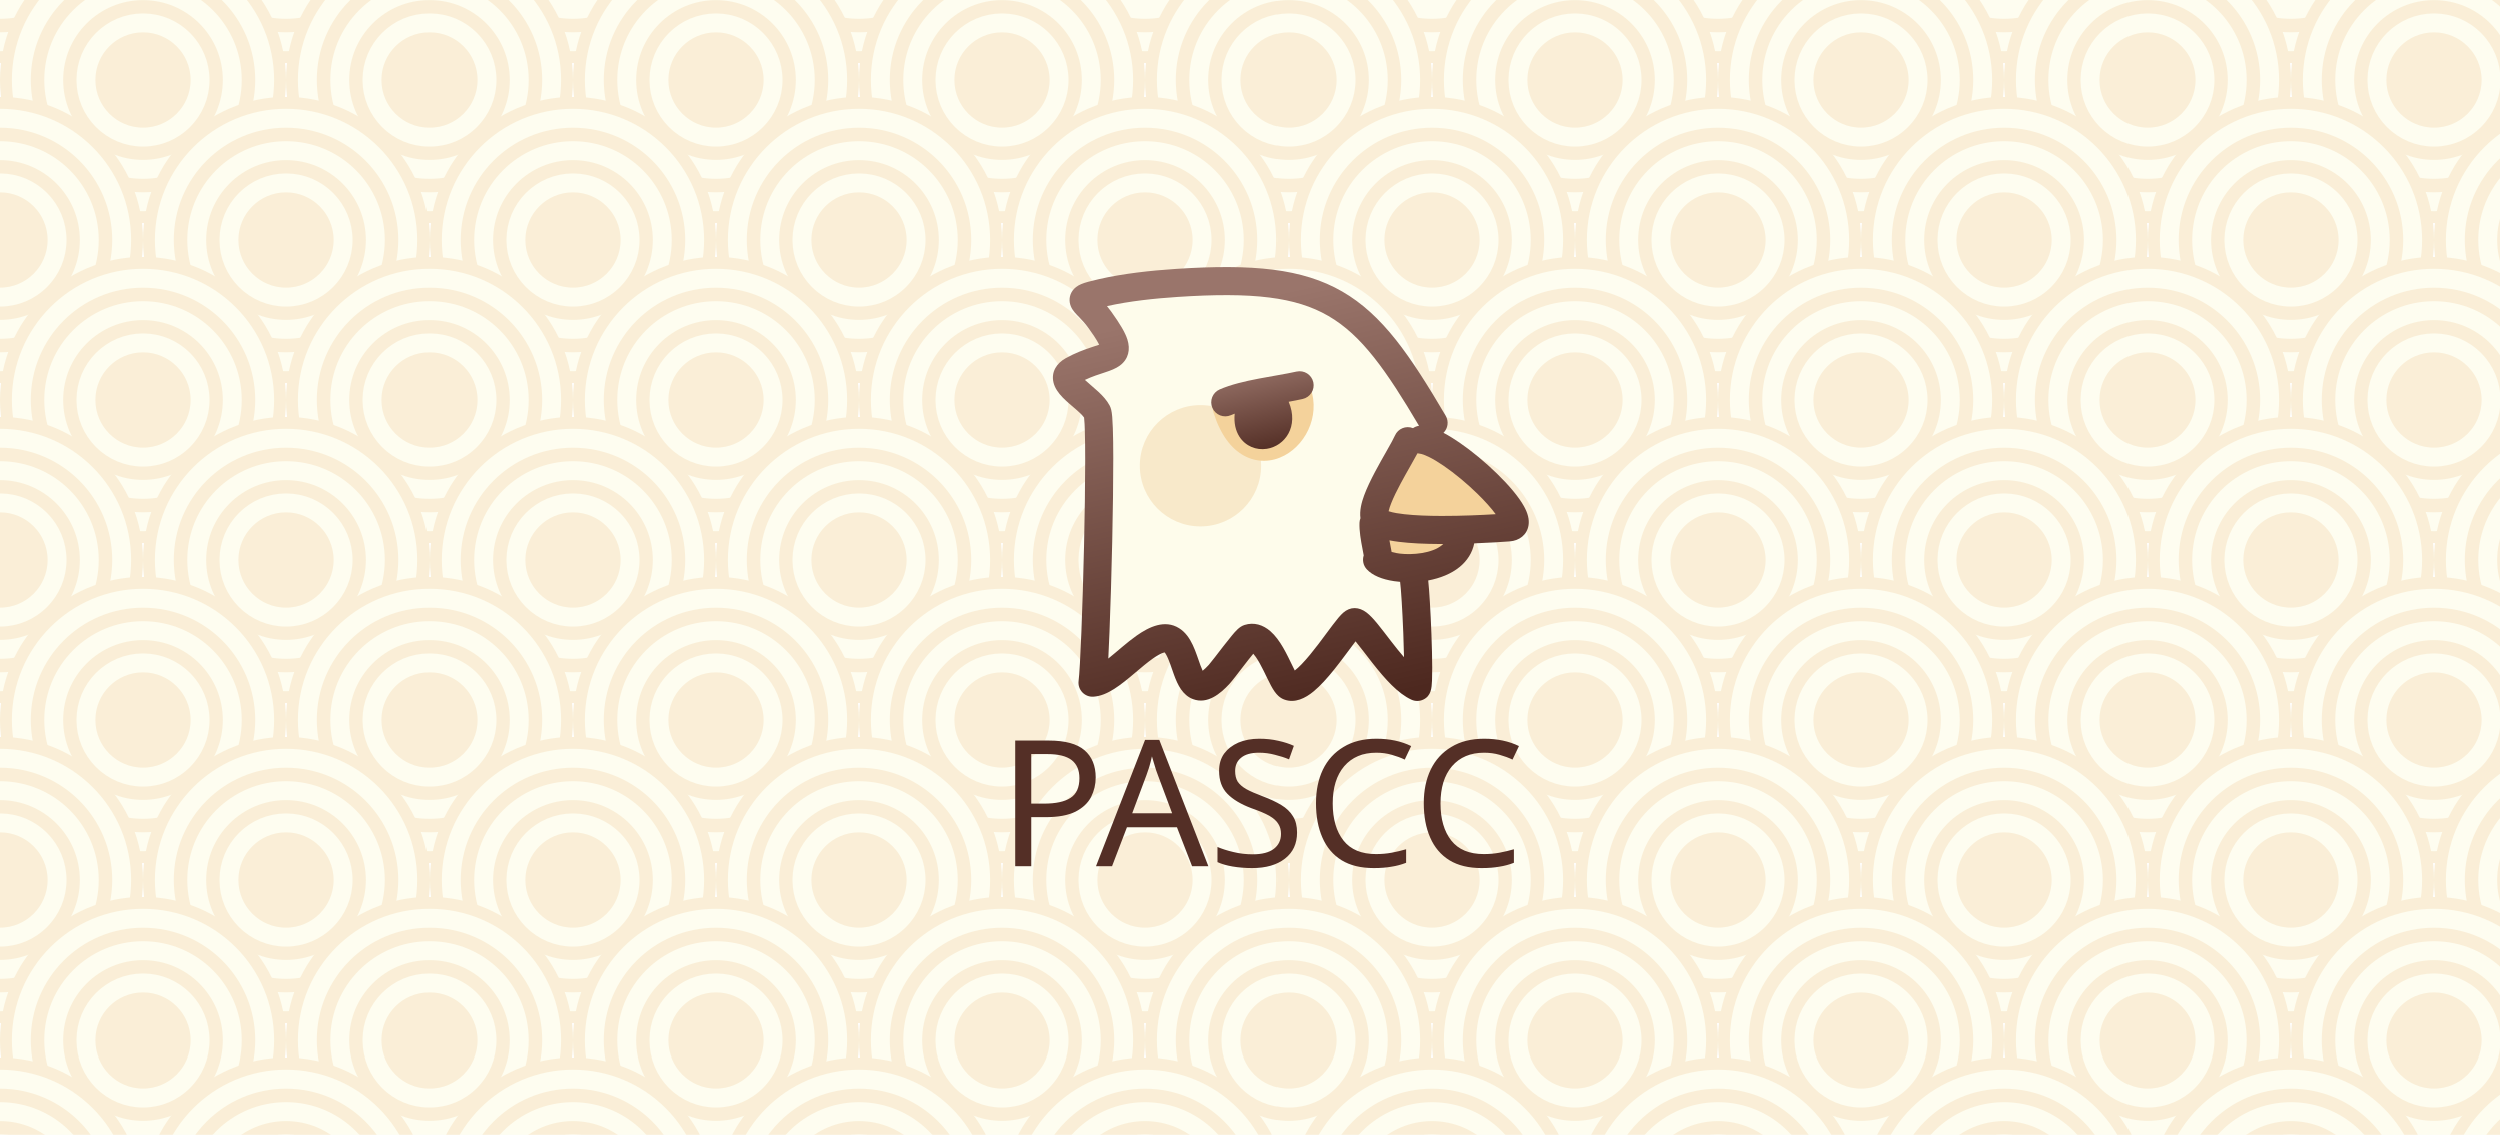
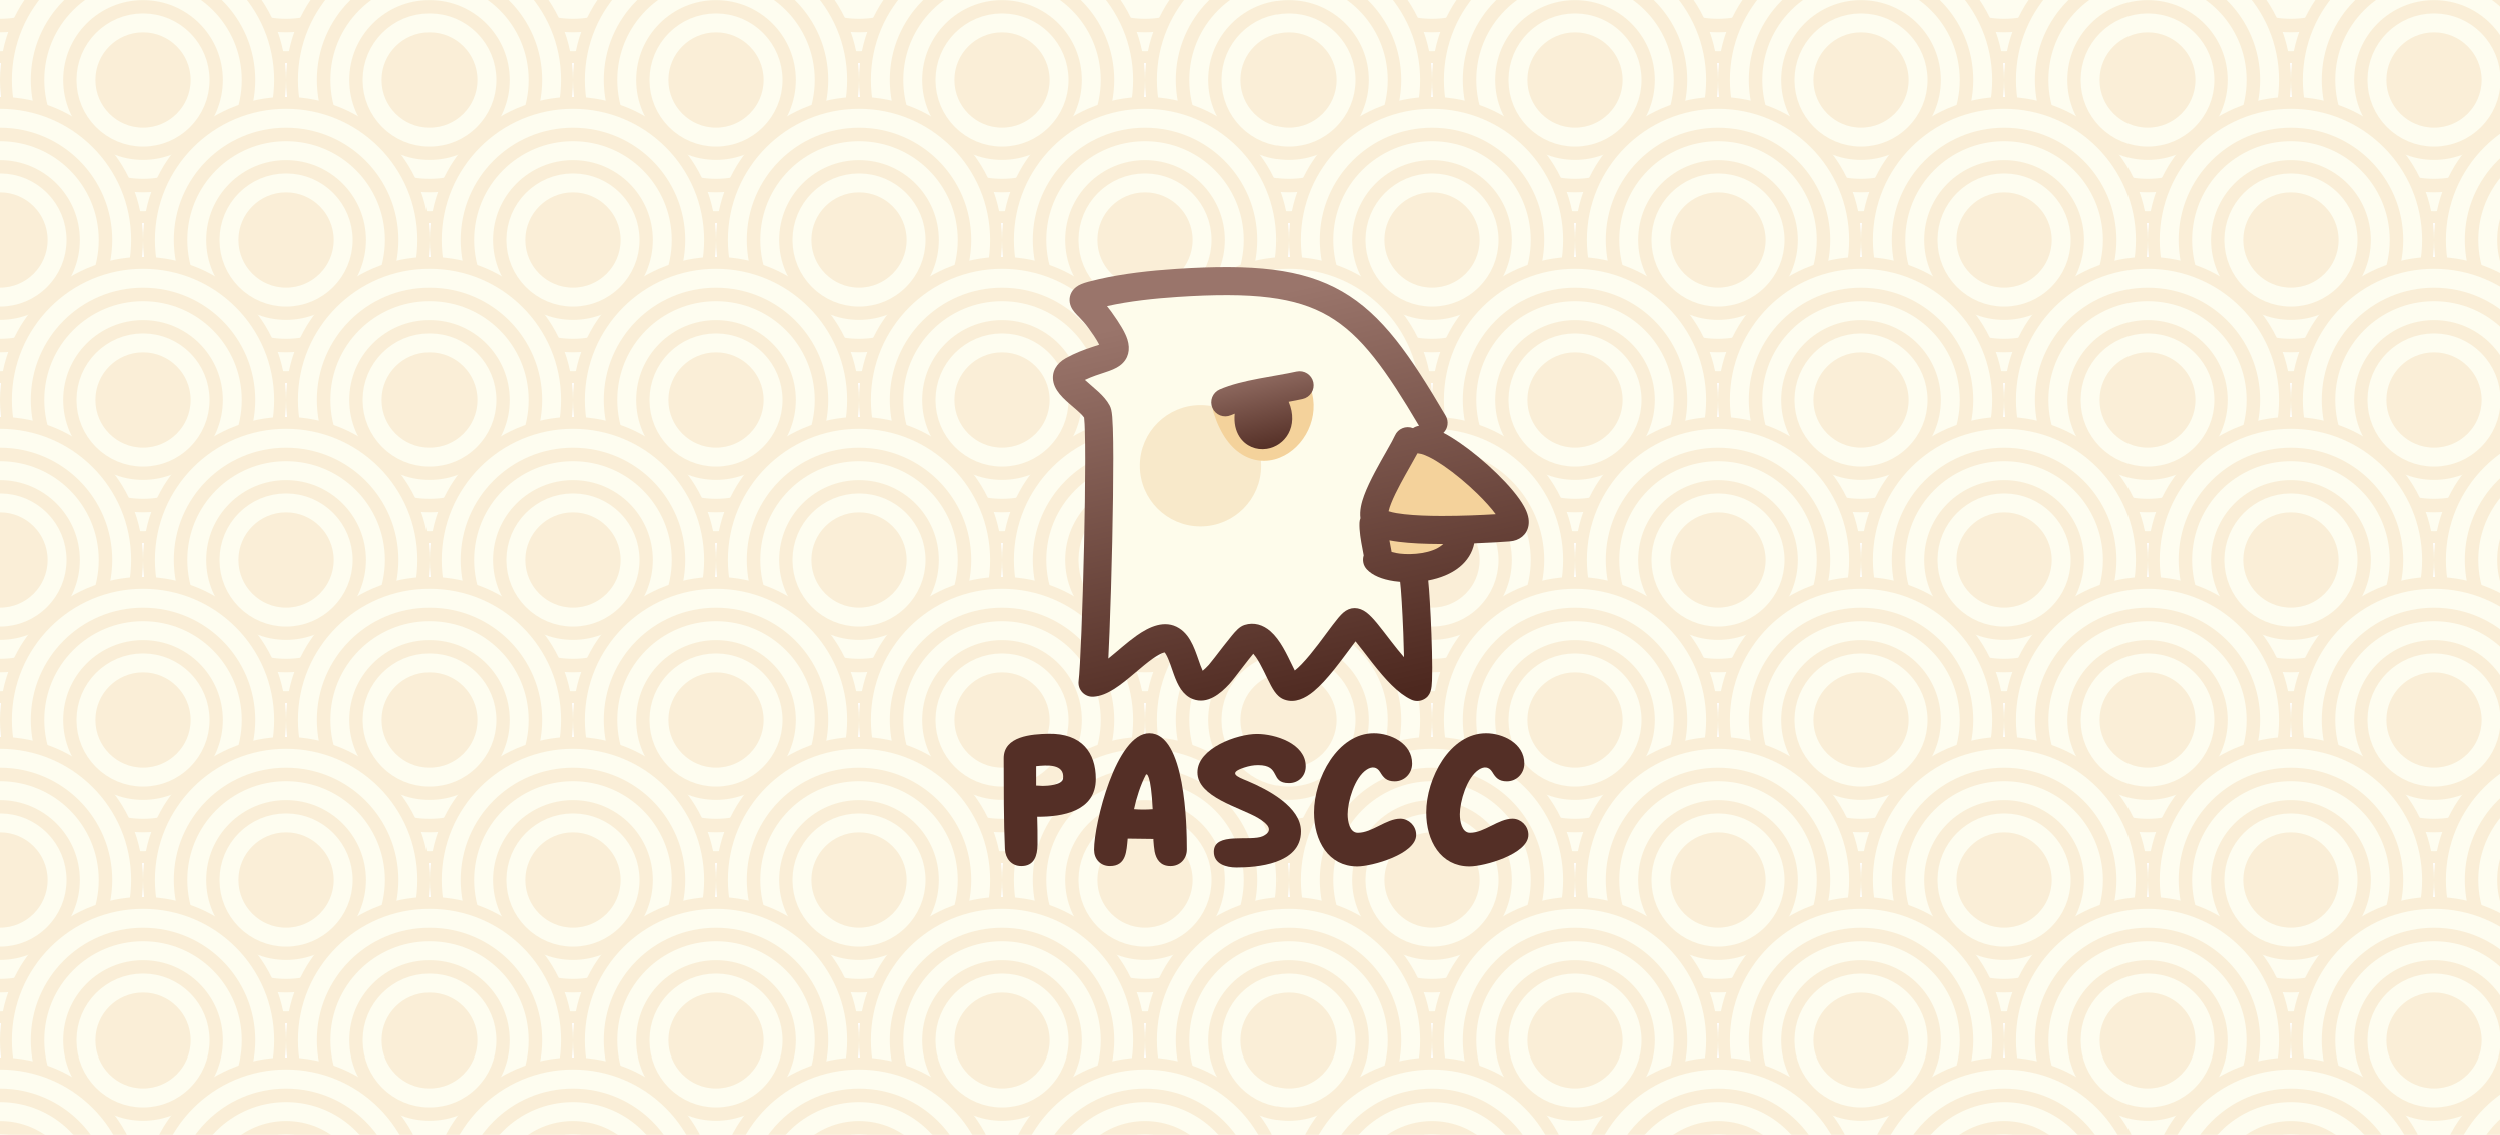
<svg xmlns="http://www.w3.org/2000/svg" viewBox="0 0 792 359.482">
  <defs>
    <style>
      .cls-1{fill:#ffffff}
      .cls-2{fill:#f8e9ca}
      .cls-3{fill:none;stroke:#fefceb;stroke-width:6;stroke-miterlimit:10}
      .cls-4{fill:url(#pattern-1)}
      .cls-5{fill:#ffffff;opacity:0.24}
      .cls-6{fill:#fefceb}
      .cls-7{fill:#f4d29b}
      .cls-8{fill:url(#linear-gradient-1)}
      .cls-9{fill:url(#linear-gradient-2)}
-       .cls-10{font-family:'Star Cartoon', sans-serif;font-size:12px;fill:#542f26}
+       .cls-10{fill:#542f26}
    </style>
    <pattern id="pattern-1" patternUnits="userSpaceOnUse" width="90.712" height="101.424" patternTransform="matrix(1 0 0 1 0 0)">
      <g>
        <circle cx="0" cy="-25.356" r="45.356" class="cls-2" />
        <circle cx="0" cy="-25.356" r="18.099" class="cls-3" />
        <circle cx="0" cy="-25.356" r="28.316" class="cls-3" />
        <circle cx="0" cy="-25.356" r="38.588" class="cls-3" />
      </g>
      <g>
        <circle cx="90.712" cy="-25.356" r="45.356" class="cls-2" />
        <circle cx="90.712" cy="-25.356" r="18.099" class="cls-3" />
        <circle cx="90.712" cy="-25.356" r="28.316" class="cls-3" />
        <circle cx="90.712" cy="-25.356" r="38.588" class="cls-3" />
      </g>
      <g>
        <circle cx="45.356" cy="25.356" r="45.356" class="cls-2" />
        <circle cx="45.356" cy="25.356" r="18.099" class="cls-3" />
        <circle cx="45.356" cy="25.356" r="28.316" class="cls-3" />
        <circle cx="45.356" cy="25.356" r="38.588" class="cls-3" />
      </g>
      <g>
        <circle cx="0" cy="76.068" r="45.356" class="cls-2" />
        <circle cx="0" cy="76.068" r="18.099" class="cls-3" />
        <circle cx="0" cy="76.068" r="28.316" class="cls-3" />
        <circle cx="0" cy="76.068" r="38.588" class="cls-3" />
      </g>
      <g>
        <circle cx="90.712" cy="76.068" r="45.356" class="cls-2" />
        <circle cx="90.712" cy="76.068" r="18.099" class="cls-3" />
        <circle cx="90.712" cy="76.068" r="28.316" class="cls-3" />
        <circle cx="90.712" cy="76.068" r="38.588" class="cls-3" />
      </g>
      <g>
        <circle cx="45.356" cy="126.779" r="45.356" class="cls-2" />
        <circle cx="45.356" cy="126.779" r="18.099" class="cls-3" />
        <circle cx="45.356" cy="126.779" r="28.316" class="cls-3" />
        <circle cx="45.356" cy="126.779" r="38.588" class="cls-3" />
      </g>
    </pattern>
    <linearGradient id="linear-gradient-1" x1="402.834" y1="93.043" x2="430.898" y2="222.06" gradientUnits="userSpaceOnUse">
      <stop offset="0" stop-color="#9a756b" />
      <stop offset="1" stop-color="#4d281f" />
    </linearGradient>
    <linearGradient id="linear-gradient-2" x1="396.643" y1="114.795" x2="403.236" y2="145.106" gradientUnits="userSpaceOnUse">
      <stop offset="0" stop-color="#9a756b" />
      <stop offset="1" stop-color="#4d281f" />
    </linearGradient>
  </defs>
  <g id="Layer_1" data-name="Layer 1">
    <rect x="0" y="0" width="792" height="359.482" class="cls-1" />
    <rect x="0" y="0" width="792" height="359.482" class="cls-4" />
    <rect x="0" y="0" width="792" height="359.482" class="cls-5" />
    <path d="M361.815 92.686 C378.711 92.059 396.097 89.215 412.577 94.456 C418.276 96.269 423.8 99.027 429.085 103.08 C432.33 105.569 434.938 108.361 437.119 111.283 C439.176 114.039 440.839 116.896 442.328 119.687 C443.222 121.365 444.05 123.012 444.871 124.582 C445.851 126.457 446.877 128.378 448.14 130.083 C448.573 130.668 449.024 131.208 449.509 131.692 C451.227 133.41 451.461 136.115 450.064 138.102 C448.724 140.01 446.255 140.728 444.115 139.87 C443.955 139.984 443.79 140.13 443.616 140.304 C443.028 140.894 442.421 141.743 441.857 142.69 C441.189 143.812 440.565 145.092 439.991 146.44 C438.77 149.312 437.788 152.472 437.102 155.188 C436.756 156.559 436.485 157.818 436.296 158.876 C436.133 159.786 436.03 160.556 436.006 161.006 C436.007 161.038 436.009 161.085 436.013 161.13 C436.068 161.929 436.331 163.613 436.542 165.229 C436.855 167.627 437.115 170.237 437.018 172.72 C436.959 174.229 436.81 177.738 437.71 179.071 C437.985 179.479 438.463 179.866 439.1 180.264 C440.102 180.891 441.501 181.54 443.177 182.25 C444.747 182.916 445.722 184.18 446.351 185.715 C446.817 186.852 447.234 188.443 447.656 190.442 C448.023 192.18 448.384 194.195 448.711 196.188 C449.352 200.082 449.866 203.885 450.036 205.203 C450.432 208.258 447.989 210.945 444.91 210.841 C443.581 210.797 442.362 210.238 441.426 209.308 C440.713 208.599 440.149 207.667 439.064 205.95 C438.236 204.64 437.131 202.904 435.846 201.162 C434.679 199.579 433.292 197.903 431.906 196.723 C431.384 196.279 430.626 195.688 429.952 195.489 C429.704 195.697 429.374 195.998 429.048 196.315 C428.351 196.992 427.551 197.839 426.692 198.79 C424.881 200.797 422.842 203.232 420.924 205.579 C417.524 209.738 414.634 213.453 413.54 214.692 C412.421 215.959 411.113 216.748 409.336 216.704 C407.672 216.662 406.218 215.841 405.215 214.543 C404.675 213.844 404.234 212.981 403.73 211.782 C402.859 209.708 402.142 207.569 401.273 205.493 C401.026 204.902 400.753 204.235 400.419 203.686 C399.902 203.131 398.934 202.198 398.093 202.238 C397.107 202.284 395.804 203.263 395.087 203.859 C394.019 204.745 392.98 205.834 391.975 206.978 C389.801 209.453 388.397 211.013 387.148 212.073 C386.118 212.947 385.147 213.517 384.112 213.836 C382.409 214.362 380.645 214.157 379.137 213.275 C377.372 212.243 376.388 210.552 375.411 208.833 C374.85 207.846 374.101 206.488 373.065 204.915 C372.327 204.945 371.572 205.083 370.852 205.24 C369.155 205.611 367.233 206.234 365.32 206.966 C362.863 207.905 360.425 209.023 358.442 210.055 C357.474 210.559 356.619 211.039 355.932 211.463 C355.454 211.758 355.024 212.051 354.839 212.201 C353.45 213.667 351.308 214.156 349.413 213.425 C347.465 212.674 346.189 210.791 346.213 208.703 C346.268 203.871 346.682 199.757 346.987 195.421 C347.263 191.504 347.44 187.473 347.042 182.835 C345.992 170.62 344.118 153.858 344.559 141.806 C344.673 138.693 345.058 134.85 347.744 132.797 C348.732 132.042 349.895 131.635 351.091 131.598 C350.841 130.59 350.603 129.683 350.362 128.897 C349.432 127.869 348.325 126.859 347.189 126.052 C346.954 125.885 346.728 125.74 346.631 125.689 L346.631 125.689 C345.666 125.186 344.934 124.411 344.479 123.507 C343.997 123.276 343.529 122.997 343.079 122.668 C341.06 121.194 340.44 118.456 341.626 116.256 C342.812 114.056 345.441 113.07 347.782 113.947 C347.938 114.006 348.091 114.064 348.243 114.123 C348.808 113.728 349.318 113.204 349.771 112.69 C350.784 111.539 351.715 110.166 352.424 108.799 C352.327 108.486 352.193 108.179 352.052 107.884 C351.121 105.94 349.735 104.262 348.66 102.408 C347.812 100.947 347.331 99.428 347.736 97.715 C348.229 95.628 349.767 94.146 351.724 93.403 C353.419 92.76 355.527 92.609 357.894 92.616 C359.399 92.62 361.274 92.706 361.815 92.686 Z" class="cls-6" />
    <path d="M453.955 143.307 C456.19 142.732 458.592 143.169 460.692 144.771 C464.235 147.474 467.832 150.205 471.046 153.286 C472.807 154.974 474.963 157.189 475.475 159.649 C476.035 162.335 474.677 164.752 472.11 165.788 C470.489 166.443 468.413 166.631 466.688 166.764 C465.412 166.862 463.957 166.93 462.409 166.969 C460.987 172.055 458.513 176.996 453.138 178.953 C449.896 180.133 445.934 180.06 441.045 178.244 C436.783 176.659 434.548 171.655 434.931 167.379 C435.139 165.053 436.306 162.818 438.626 161.986 C436.853 157.651 440.262 152.995 442.794 149.734 C444.304 147.79 446.197 145.576 446.985 144.393 C448.53 142.076 451.764 141.584 453.955 143.307 Z" class="cls-7" />
    <circle cx="380.305" cy="147.551" r="19.213" class="cls-2" />
    <path d="M408.558 119.184 C410.775 118.126 413.43 119.065 414.489 121.282 C418.771 130.249 414.333 140.347 406.927 144.295 C402.926 146.428 398.236 146.651 394.014 144.31 C390.083 142.13 386.664 137.796 384.429 130.679 C383.693 128.335 384.996 125.839 387.34 125.103 C389.684 124.367 392.18 125.67 392.916 128.014 C394.164 131.987 397.414 139.285 402.742 136.445 C405.991 134.713 408.664 129.728 406.461 125.115 C405.403 122.898 406.342 120.243 408.558 119.184 Z" class="cls-7" />
    <path d="M372.466 85.193 C384.831 84.375 394.843 84.37 403.272 85.433 C420.416 87.594 431.599 94.259 442.275 107.737 C447.309 114.092 452.292 122 457.996 131.712 C459.046 133.499 458.705 135.72 457.299 137.117 C459.139 138.076 460.885 139.2 462.36 140.21 C466.354 142.942 470.605 146.487 474.252 150.044 C478.052 153.749 481.145 157.41 482.8 160.401 C484.015 162.599 484.525 164.556 484.243 166.391 C483.768 169.472 481.284 171.287 478.296 171.511 C476.045 171.679 471.904 171.951 467.043 172.138 C466.431 175.146 464.781 177.677 462.424 179.608 C459.734 181.811 456.179 183.188 452.46 183.886 C452.802 186.962 453.214 193.926 453.478 200.904 C453.623 204.731 453.719 208.522 453.726 211.568 C453.73 213.134 453.71 214.514 453.66 215.619 C453.552 218.03 453.387 220.456 450.887 221.635 C449.705 222.193 448.337 222.202 447.147 221.66 C442.87 219.714 438.782 215.102 434.853 210.115 C432.924 207.667 430.961 205.02 429.439 203.173 C427.17 206.155 425.003 209.202 422.653 212.124 C420.484 214.819 418.287 217.273 416.155 219.03 C413.547 221.179 410.23 222.891 406.81 221.598 C406.161 221.354 405.551 220.973 405.002 220.478 C403.255 218.898 402.133 216.149 400.296 212.461 C399.554 210.97 398.744 209.427 397.859 208.154 C397.588 207.764 397.316 207.408 397.041 207.102 C396.03 208.313 395.062 209.566 394.098 210.814 C392.136 213.356 390.391 215.674 389.5 216.644 C386.61 219.791 382.492 223.203 377.927 221.475 C374.638 220.229 373.093 216.951 371.958 213.869 C371.18 211.757 370.348 208.967 369.435 207.386 C369.291 207.137 369.129 206.879 368.934 206.665 C367.912 206.892 366.516 207.715 365.222 208.626 C363.421 209.895 361.563 211.484 359.723 213.038 C354.991 217.038 350.837 220.425 346.393 220.708 C343.595 220.887 341.327 218.455 341.702 215.676 C341.948 213.847 342.274 207.946 342.581 200.295 C342.895 192.476 343.197 182.732 343.42 173.029 C343.643 163.335 343.788 153.682 343.788 146.035 C343.788 142.241 343.752 138.948 343.672 136.402 C343.63 135.036 343.591 133.631 343.435 132.272 C342.751 131.348 341.766 130.485 340.903 129.726 C338.273 127.415 334.593 124.721 333.748 121.189 C332.943 117.82 334.761 115.059 337.638 113.47 C340.647 111.807 343.427 110.793 345.782 110.009 C346.689 109.708 347.507 109.449 348.219 109.195 C347.289 107.379 346.032 105.617 344.849 103.962 C343.763 102.443 342.734 101.364 341.967 100.569 C340.946 99.512 339.844 98.466 339.263 97.089 C338.557 95.418 338.737 93.575 339.765 92.115 C340.404 91.209 341.306 90.524 342.534 90.002 C343.747 89.486 345.407 89.062 348.139 88.436 C355.912 86.653 364.483 85.722 372.466 85.193 Z M373.054 94.07 C365.736 94.554 357.858 95.385 350.696 96.978 C351.149 97.53 351.615 98.131 352.085 98.787 C354.882 102.698 356.434 105.32 357.14 107.499 C358.173 110.684 357.536 113.777 354.754 115.827 C352.131 117.76 348.38 118.144 343.701 120.355 C346.39 122.855 349.747 125.147 351.517 128.439 C351.737 128.846 351.91 129.313 352.034 129.828 C352.305 130.958 352.45 132.813 352.548 135.632 C352.635 138.134 352.677 141.372 352.683 145.113 C352.695 152.531 352.563 161.96 352.352 171.539 C352.131 181.563 351.822 191.751 351.498 199.962 C351.369 203.205 351.24 206.127 351.111 208.623 L351.111 208.623 C354.121 206.22 356.946 203.575 360.098 201.354 C363.999 198.606 368.998 196.171 373.539 199.013 C377.524 201.507 378.795 206.694 380.305 210.793 C380.53 211.403 380.756 211.98 380.999 212.49 C381.554 212.053 382.199 211.442 382.948 210.627 C383.574 209.945 385.733 207.082 387.599 204.678 C388.552 203.45 389.492 202.26 390.292 201.304 C391.376 200.009 392.595 198.52 394.264 197.988 C397.26 197.031 400.14 197.946 402.448 199.958 C405.617 202.721 407.679 207.3 409.503 211.041 C409.74 211.527 409.967 211.989 410.185 212.414 C410.865 211.89 411.59 211.211 412.342 210.434 C414.129 208.588 415.988 206.262 417.719 203.99 C421.162 199.474 423.67 195.754 425.49 194.142 C427.796 192.099 430.509 192.218 432.932 194.056 C435.095 195.696 437.512 199.026 440.716 203.168 C442.012 204.843 443.388 206.588 444.792 208.199 C444.748 205.874 444.669 203.316 444.57 200.755 C444.292 193.594 443.836 186.24 443.552 184.331 C442.904 184.276 442.269 184.203 441.652 184.111 C437.839 183.546 434.808 182.31 432.995 180.354 C431.86 179.13 431.546 177.439 432.025 175.957 C431.557 173.427 430.893 170.372 430.716 167.574 C430.673 166.893 430.661 166.238 430.686 165.621 C430.706 165.107 430.814 164.617 430.993 164.164 C430.657 161.791 431.337 159.172 432.156 156.944 C433.009 154.627 434.261 152.033 435.622 149.462 C438.035 144.904 441.085 139.902 441.908 138 C442.868 135.782 445.417 134.743 447.646 135.638 C448.203 135.252 448.851 134.991 449.545 134.892 C444.377 126.143 439.852 119.005 435.302 113.26 C426.073 101.609 416.986 96.128 402.16 94.259 C394.295 93.268 384.851 93.289 373.054 94.07 Z M449.057 143.6 C447.724 146.11 445.704 149.471 443.723 153.175 C442.568 155.335 441.476 157.525 440.711 159.475 C440.397 160.275 440.095 161.118 439.912 161.959 C441.493 162.479 443.279 162.72 444.923 162.906 C448.359 163.296 452.516 163.44 456.714 163.448 C463.049 163.46 469.476 163.159 473.836 162.895 C472.439 160.981 470.366 158.68 468.041 156.412 C464.761 153.213 460.907 149.994 457.336 147.551 C455.628 146.382 453.997 145.398 452.549 144.697 C451.45 144.165 450.387 143.777 449.799 143.727 C449.544 143.705 449.296 143.662 449.057 143.6 Z M440.175 171.184 C440.41 172.481 440.67 173.774 440.868 174.868 C441.799 175.137 442.887 175.31 443.49 175.383 C447.429 175.859 453.736 175.329 456.883 172.645 C456.999 172.546 457.109 172.446 457.211 172.344 C456.842 172.344 456.473 172.344 456.105 172.342 C451.471 172.319 446.914 172.129 443.157 171.654 C442.096 171.52 441.102 171.365 440.175 171.184 Z" class="cls-8" />
    <path d="M410.744 117.715 C413.141 117.179 415.519 118.688 416.055 121.085 C416.591 123.482 415.083 125.86 412.685 126.396 C411.284 126.71 409.797 126.996 408.253 127.278 C411.57 135.125 407.039 141.285 401.331 142.183 C397.972 142.711 394.553 141.348 392.625 138.305 C391.439 136.432 390.858 134.01 391.149 131.044 C390.729 131.199 390.327 131.36 389.944 131.527 C387.692 132.509 385.071 131.481 384.088 129.23 C383.105 126.978 384.134 124.356 386.385 123.374 C389.932 121.826 394.292 120.799 398.867 119.926 C402.989 119.14 407.352 118.473 410.744 117.715 Z" class="cls-9" />
-     <text transform="matrix(4.65 0 0 4.65 316.238 274.422)" x="0" y="0" xml:space="preserve" class="cls-10">
-       <tspan x="0" y="0">PASCC</tspan>
-     </text>
+     <g>
+       <path d="M328.569 258.743 C336.548 258.799 347.15 257.069 347.15 246.747 C347.15 238.377 342.63 232.296 332.196 232.463 C326.839 232.575 317.968 233.188 317.968 240.219 C317.968 248.086 317.968 261.143 318.358 268.954 C318.47 272.023 320.479 274.366 323.547 274.366 C327.732 274.366 328.625 270.963 328.681 267.615 C328.737 266.276 328.625 259.859 328.569 258.743 Z M328.234 242.73 C331.471 242.395 337.385 241.837 336.771 246.691 C336.492 248.7 331.805 248.979 330.355 248.979 C329.629 248.979 328.96 248.867 328.234 248.867 Z" class="cls-10" />
+       <path d="M365.395 266.22 C365.451 267.001 365.618 269.01 365.786 269.791 C366.288 272.246 367.627 274.366 370.807 274.366 C373.876 274.366 375.997 272.079 375.997 269.066 C375.997 261.589 375.494 232.296 364.112 232.296 C353.622 232.296 346.592 260.919 346.592 269.177 C346.592 272.135 348.6 274.366 351.613 274.366 C356.858 274.366 356.858 269.568 357.249 265.662 L365.395 265.774 Z M365.172 256.344 C363.331 256.511 361.099 256.511 359.257 256.344 C359.983 252.885 361.322 248.644 362.996 245.464 C363.275 244.906 364.614 245.24 365.172 256.344 Z" class="cls-10" />
+       <path d="M412.153 263.374 C412.153 255.619 401.663 250.151 395.191 247.417 C391.731 246.022 388.886 244.85 394.298 243.12 C395.693 242.674 397.088 242.395 398.538 242.395 C406.015 242.395 402.11 248.086 408.359 248.086 C411.316 248.086 413.659 245.91 413.659 242.785 C413.659 235.532 403.951 232.519 398.204 232.519 C392.01 232.519 379.344 236.983 379.344 244.683 C379.344 252.55 392.791 255.73 398.538 259.134 C401.719 261.031 403.616 263.151 400.101 264.881 C396.139 266.722 384.533 263.374 384.533 269.847 C384.533 273.753 388.551 274.813 391.675 274.813 C397.869 274.813 412.153 273.864 412.153 263.374 Z" class="cls-10" />
+       <path d="M433.021 243.79 C434.583 242.785 436.146 242.841 437.206 244.571 C438.266 246.356 439.27 247.528 441.837 247.528 C444.85 247.528 447.361 245.129 447.361 241.893 C447.361 235.42 440.442 232.296 435.253 232.296 C423.759 232.296 416.282 246.58 416.282 257.404 C416.282 266.276 420.801 274.478 430.008 274.478 C434.639 274.478 448.644 270.572 448.644 264.49 C448.644 261.589 446.245 259.357 443.622 259.357 C439.159 259.357 434.695 263.821 430.175 263.821 C427.553 263.821 426.939 260.138 426.939 257.962 C426.939 254.001 429.115 246.245 433.021 243.79 Z" class="cls-10" />
+       <path d="M468.564 243.79 C470.126 242.785 471.688 242.841 472.748 244.571 C473.809 246.356 474.813 247.528 477.38 247.528 C480.393 247.528 482.903 245.129 482.903 241.893 C482.903 235.42 475.985 232.296 470.796 232.296 C459.301 232.296 451.825 246.58 451.825 257.404 C451.825 266.276 456.344 274.478 465.551 274.478 C470.182 274.478 484.187 270.572 484.187 264.49 C484.187 261.589 481.788 259.357 479.165 259.357 C474.701 259.357 470.238 263.821 465.718 263.821 C463.096 263.821 462.482 260.138 462.482 257.962 C462.482 254.001 464.658 246.245 468.564 243.79 Z" class="cls-10" />
+     </g>
  </g>
</svg>
